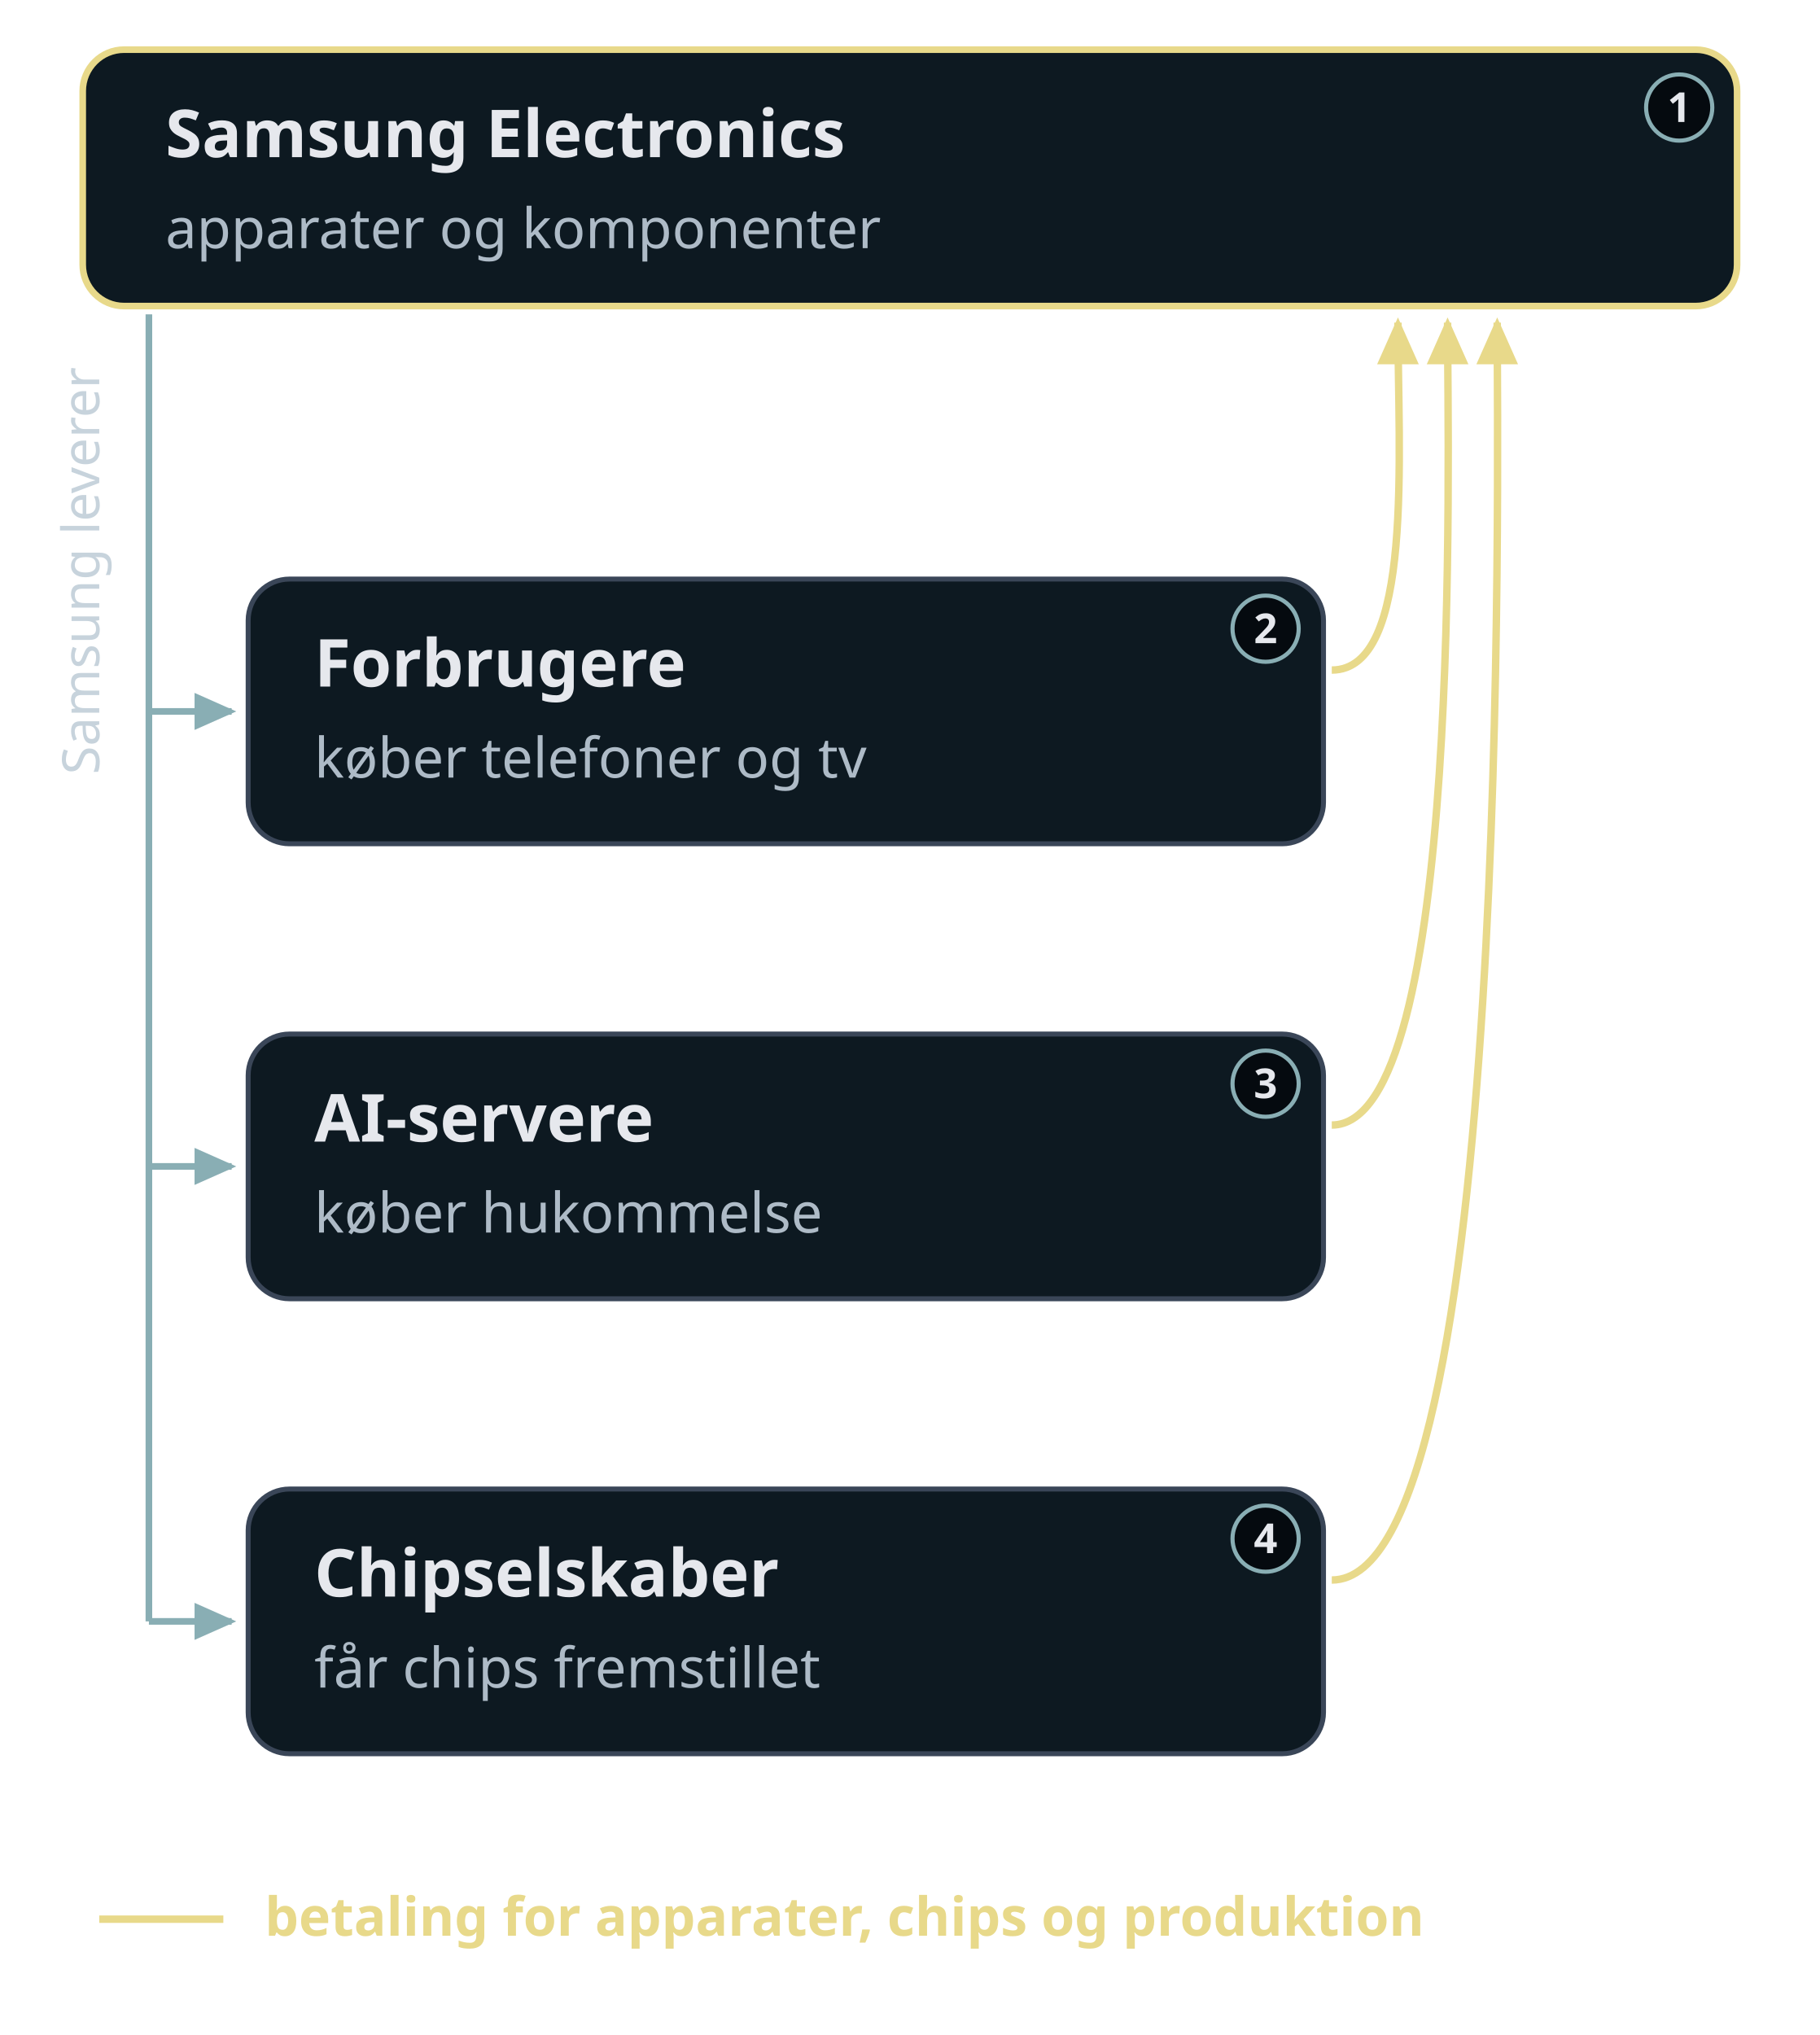
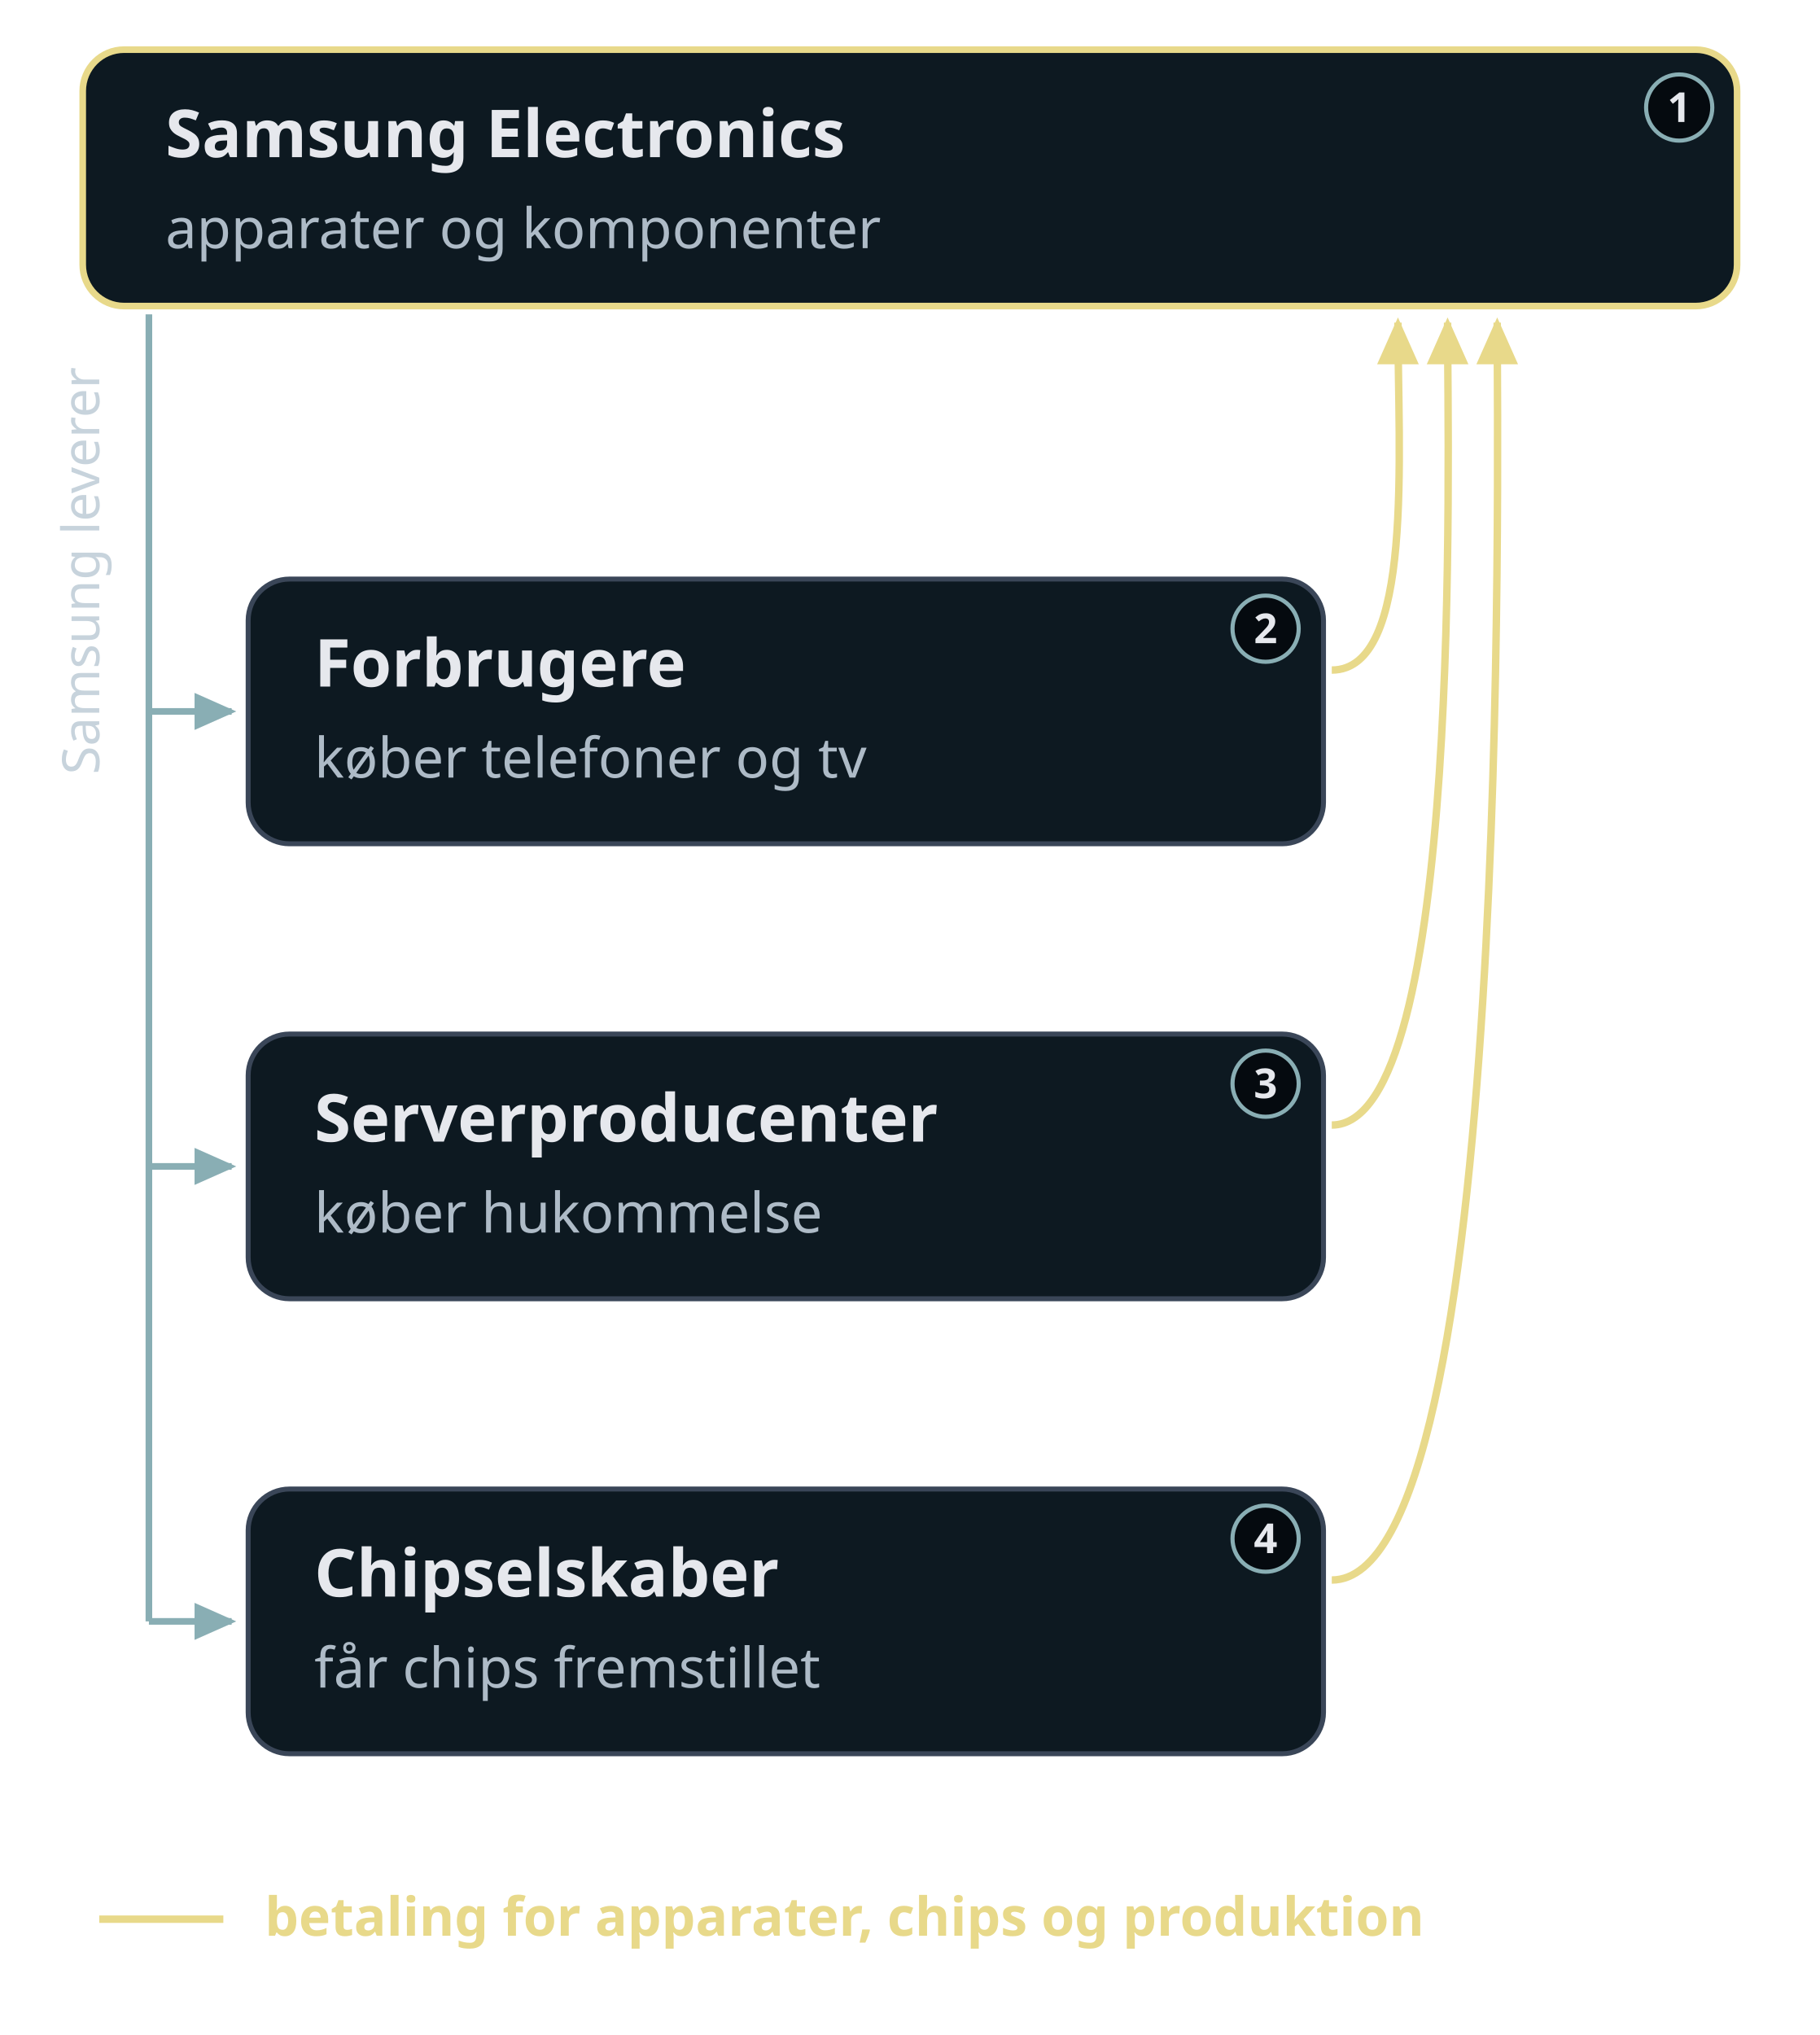
<svg xmlns="http://www.w3.org/2000/svg" class="cr-model cr-model-d" viewBox="0 0 440 492" role="img" aria-labelledby="cr-model-t cr-model-d">
  <defs>
    <marker id="cr-pil-d" viewBox="0 0 10 10" refX="8" refY="5" markerWidth="7" markerHeight="7" orient="auto-start-reverse">
      <path d="M0,1 L9,5 L0,9 z" fill="#89aeb4" />
    </marker>
    <marker id="cr-pil-gd" viewBox="0 0 10 10" refX="8" refY="5" markerWidth="7" markerHeight="7" orient="auto-start-reverse">
      <path d="M0,1 L9,5 L0,9 z" fill="#e8d98a" />
    </marker>
  </defs>
  <style>.cr-model-d .t{text-anchor:start;font:600 16px "DM Sans",sans-serif;fill:#e6e8ed}.cr-model-d .s{text-anchor:start;font:400 13.5px "DM Sans",sans-serif;fill:#aebbc7}.cr-model-d .pr{text-anchor:middle;font:500 12.5px "DM Sans",sans-serif;fill:#c7d3dc}.cr-model-d .pg{text-anchor:start;font:600 13px "DM Sans",sans-serif;fill:#e8d98a}.cr-model-d .k{fill:#0d1921;stroke:#3a4658;stroke-width:1.2}.cr-model-d .l{fill:none;stroke:#89aeb4;stroke-width:1.6}.cr-model-d .g1{fill:none;stroke:#e8d98a;stroke-width:1.8}.cr-model-d .g2{fill:none;stroke:#e8d98a;stroke-width:1.6;stroke-dasharray:2 4;stroke-linecap:round}.cr-model-d .nr{fill:#050a0f;stroke:#89aeb4;stroke-width:1}.cr-model-d .nrt{font:600 10px "DM Sans",sans-serif;fill:#e6e8ed;text-anchor:middle}</style>
  <rect class="k" x="20" y="12" width="400" height="62" rx="10" style="stroke:#e8d98a;stroke-width:1.6" />
  <circle class="nr" cx="406" cy="26" r="8" />
  <text class="nrt" x="406" y="29.5">1</text>
  <text class="t" x="40" y="38">Samsung Electronics</text>
  <text class="s" x="40" y="60">apparater og komponenter</text>
  <path class="l" d="M36,76 V392" />
  <text class="pr" transform="translate(24,138) rotate(-90)">Samsung leverer</text>
  <path class="l" d="M36,172 H56" marker-end="url(#cr-pil-d)" />
  <rect class="k" x="60" y="140" width="260" height="64" rx="10" />
  <circle class="nr" cx="306" cy="152" r="8" />
  <text class="nrt" x="306" y="155.5">2</text>
  <text class="t" x="76" y="166">Forbrugere</text>
  <text class="s" x="76" y="188">køber telefoner og tv</text>
  <path class="l" d="M36,282 H56" marker-end="url(#cr-pil-d)" />
  <rect class="k" x="60" y="250" width="260" height="64" rx="10" />
  <circle class="nr" cx="306" cy="262" r="8" />
  <text class="nrt" x="306" y="265.5">3</text>
-   <text class="t" x="76" y="276">AI-servere</text>
+   <text class="t" x="76" y="276">Serverproducenter</text>
  <text class="s" x="76" y="298">køber hukommelse</text>
  <path class="l" d="M36,392 H56" marker-end="url(#cr-pil-d)" />
  <rect class="k" x="60" y="360" width="260" height="64" rx="10" />
  <circle class="nr" cx="306" cy="372" r="8" />
  <text class="nrt" x="306" y="375.5">4</text>
  <text class="t" x="76" y="386">Chipselskaber</text>
  <text class="s" x="76" y="408">får chips fremstillet</text>
  <path class="g1" d="M322,162 C342,162 338,110 338,78" marker-end="url(#cr-pil-gd)" />
  <path class="g1" d="M322,272 C354,272 350,110 350,78" marker-end="url(#cr-pil-gd)" />
  <path class="g1" d="M322,382 C366,382 362,110 362,78" marker-end="url(#cr-pil-gd)" />
  <line x1="24" x2="54" y1="464" y2="464" class="g1" />
  <text class="pg" x="64" y="468">betaling for apparater, chips og produktion</text>
</svg>
